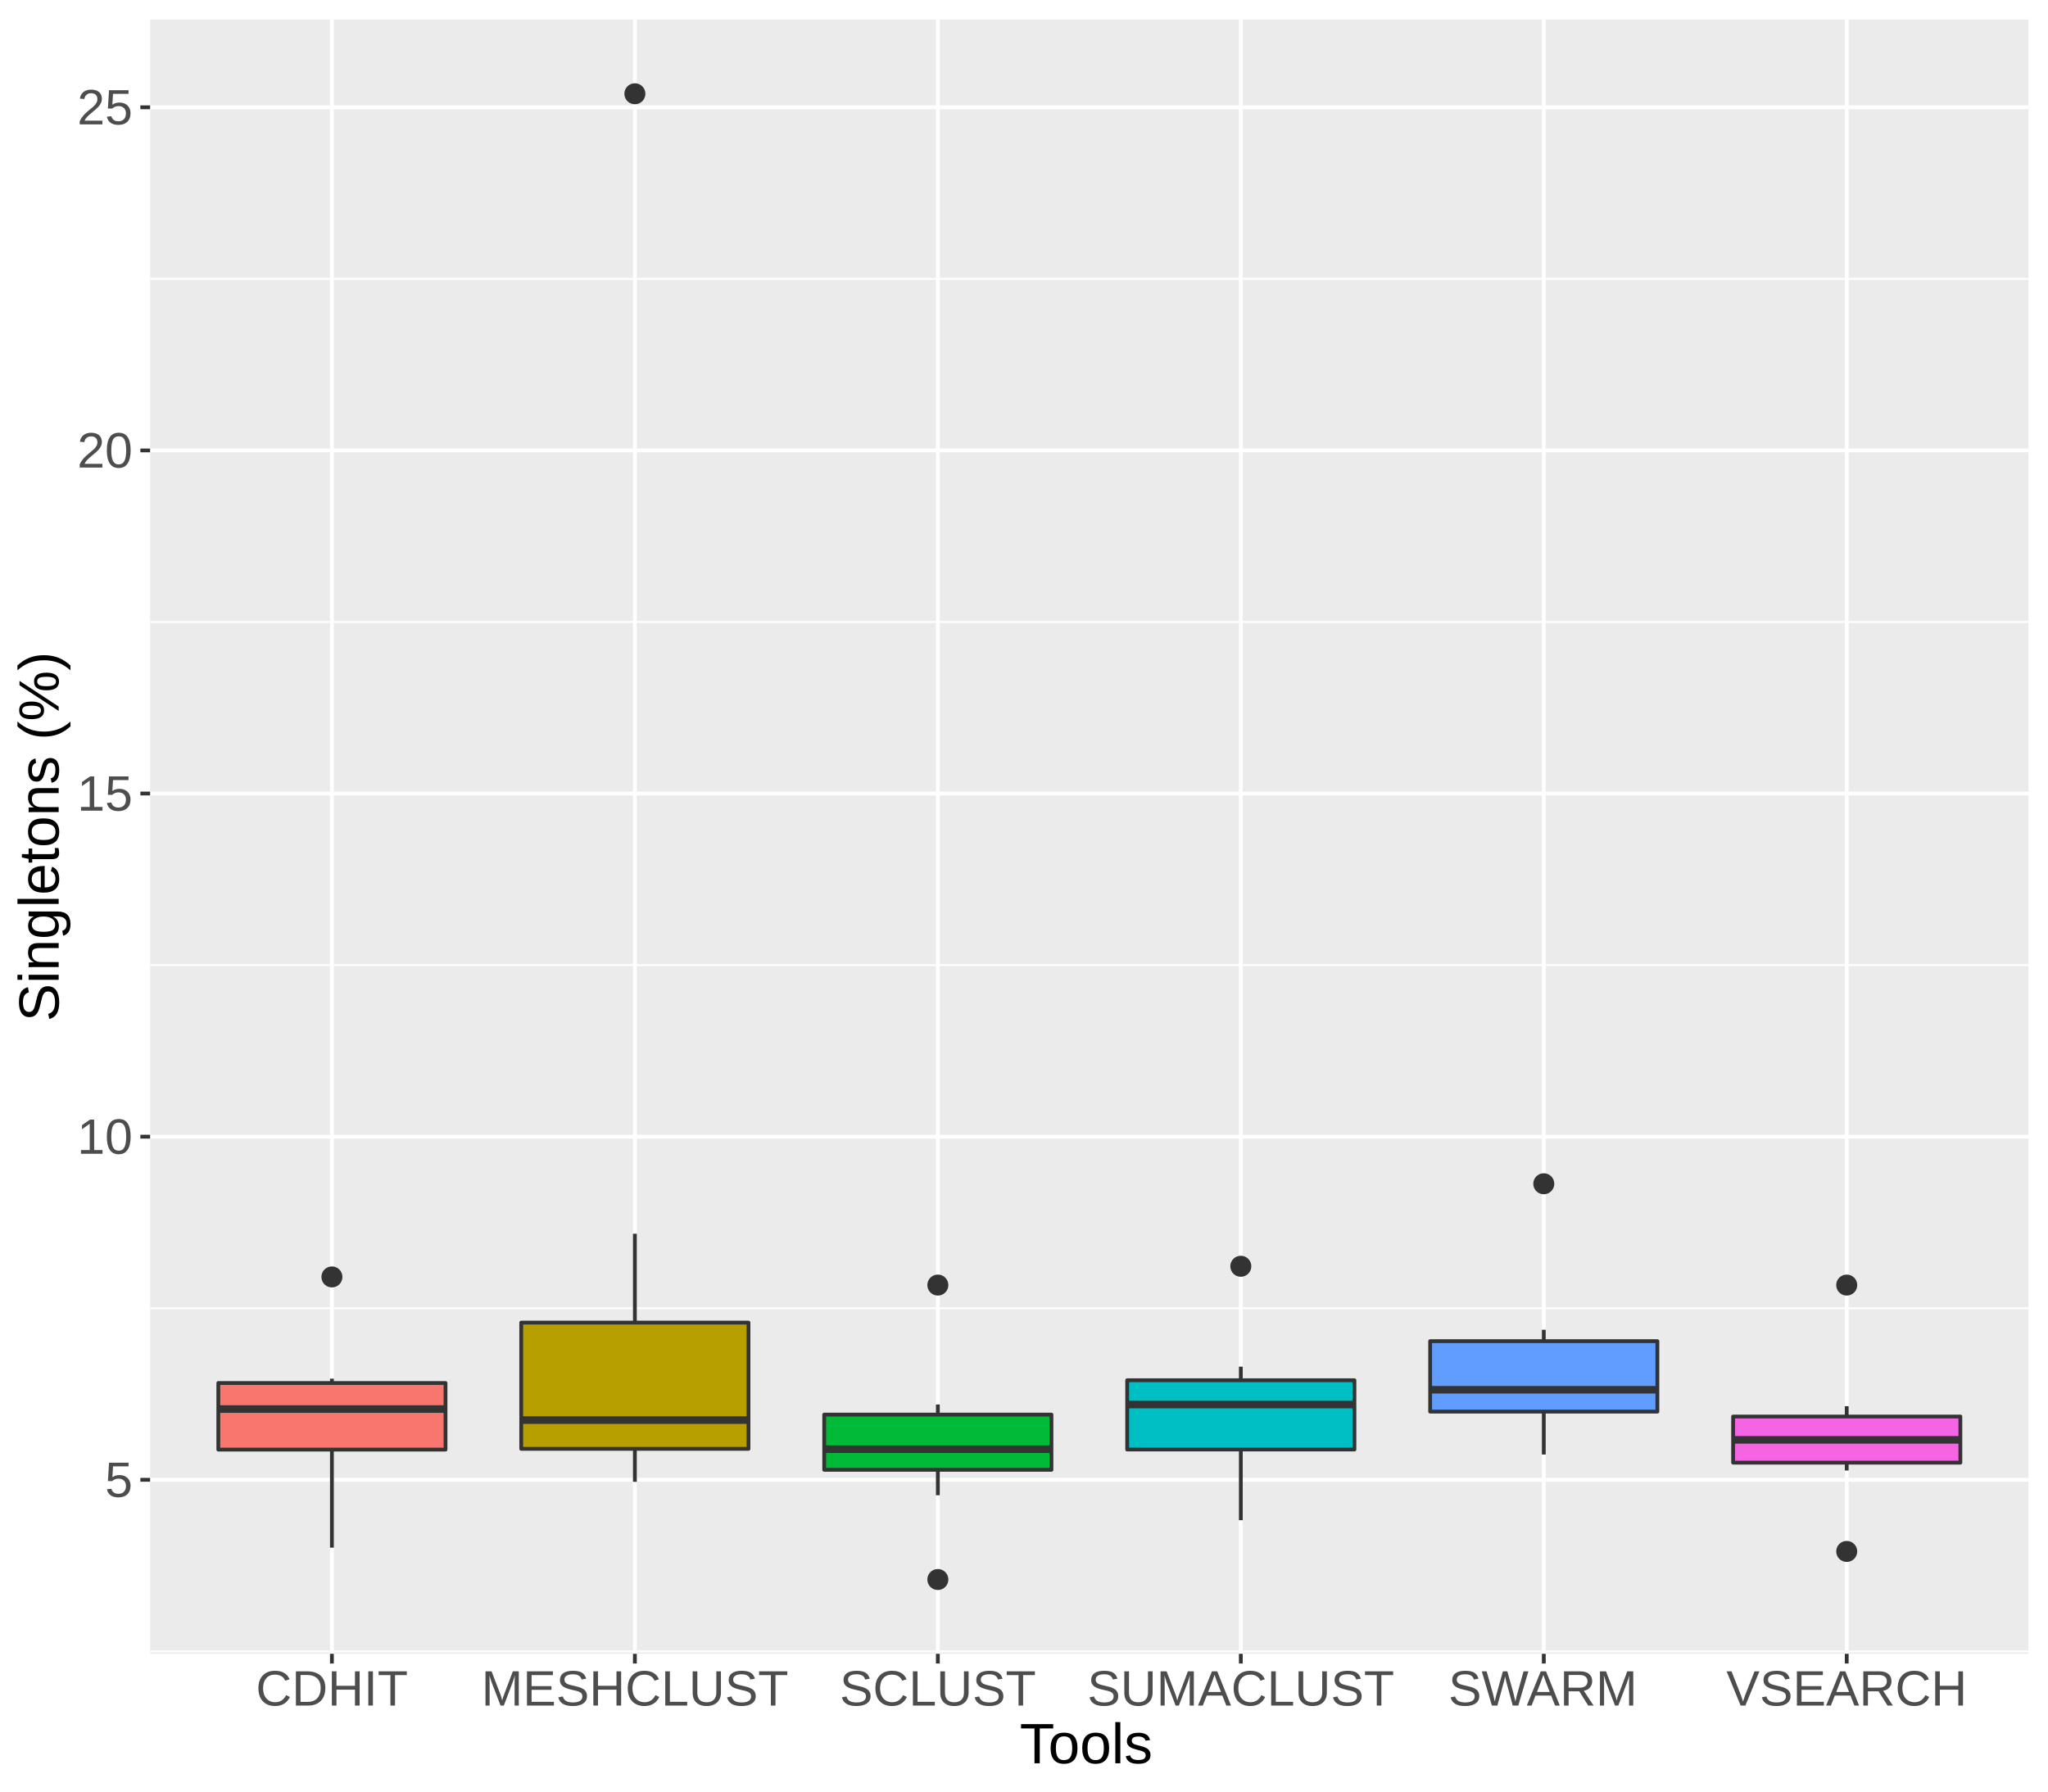
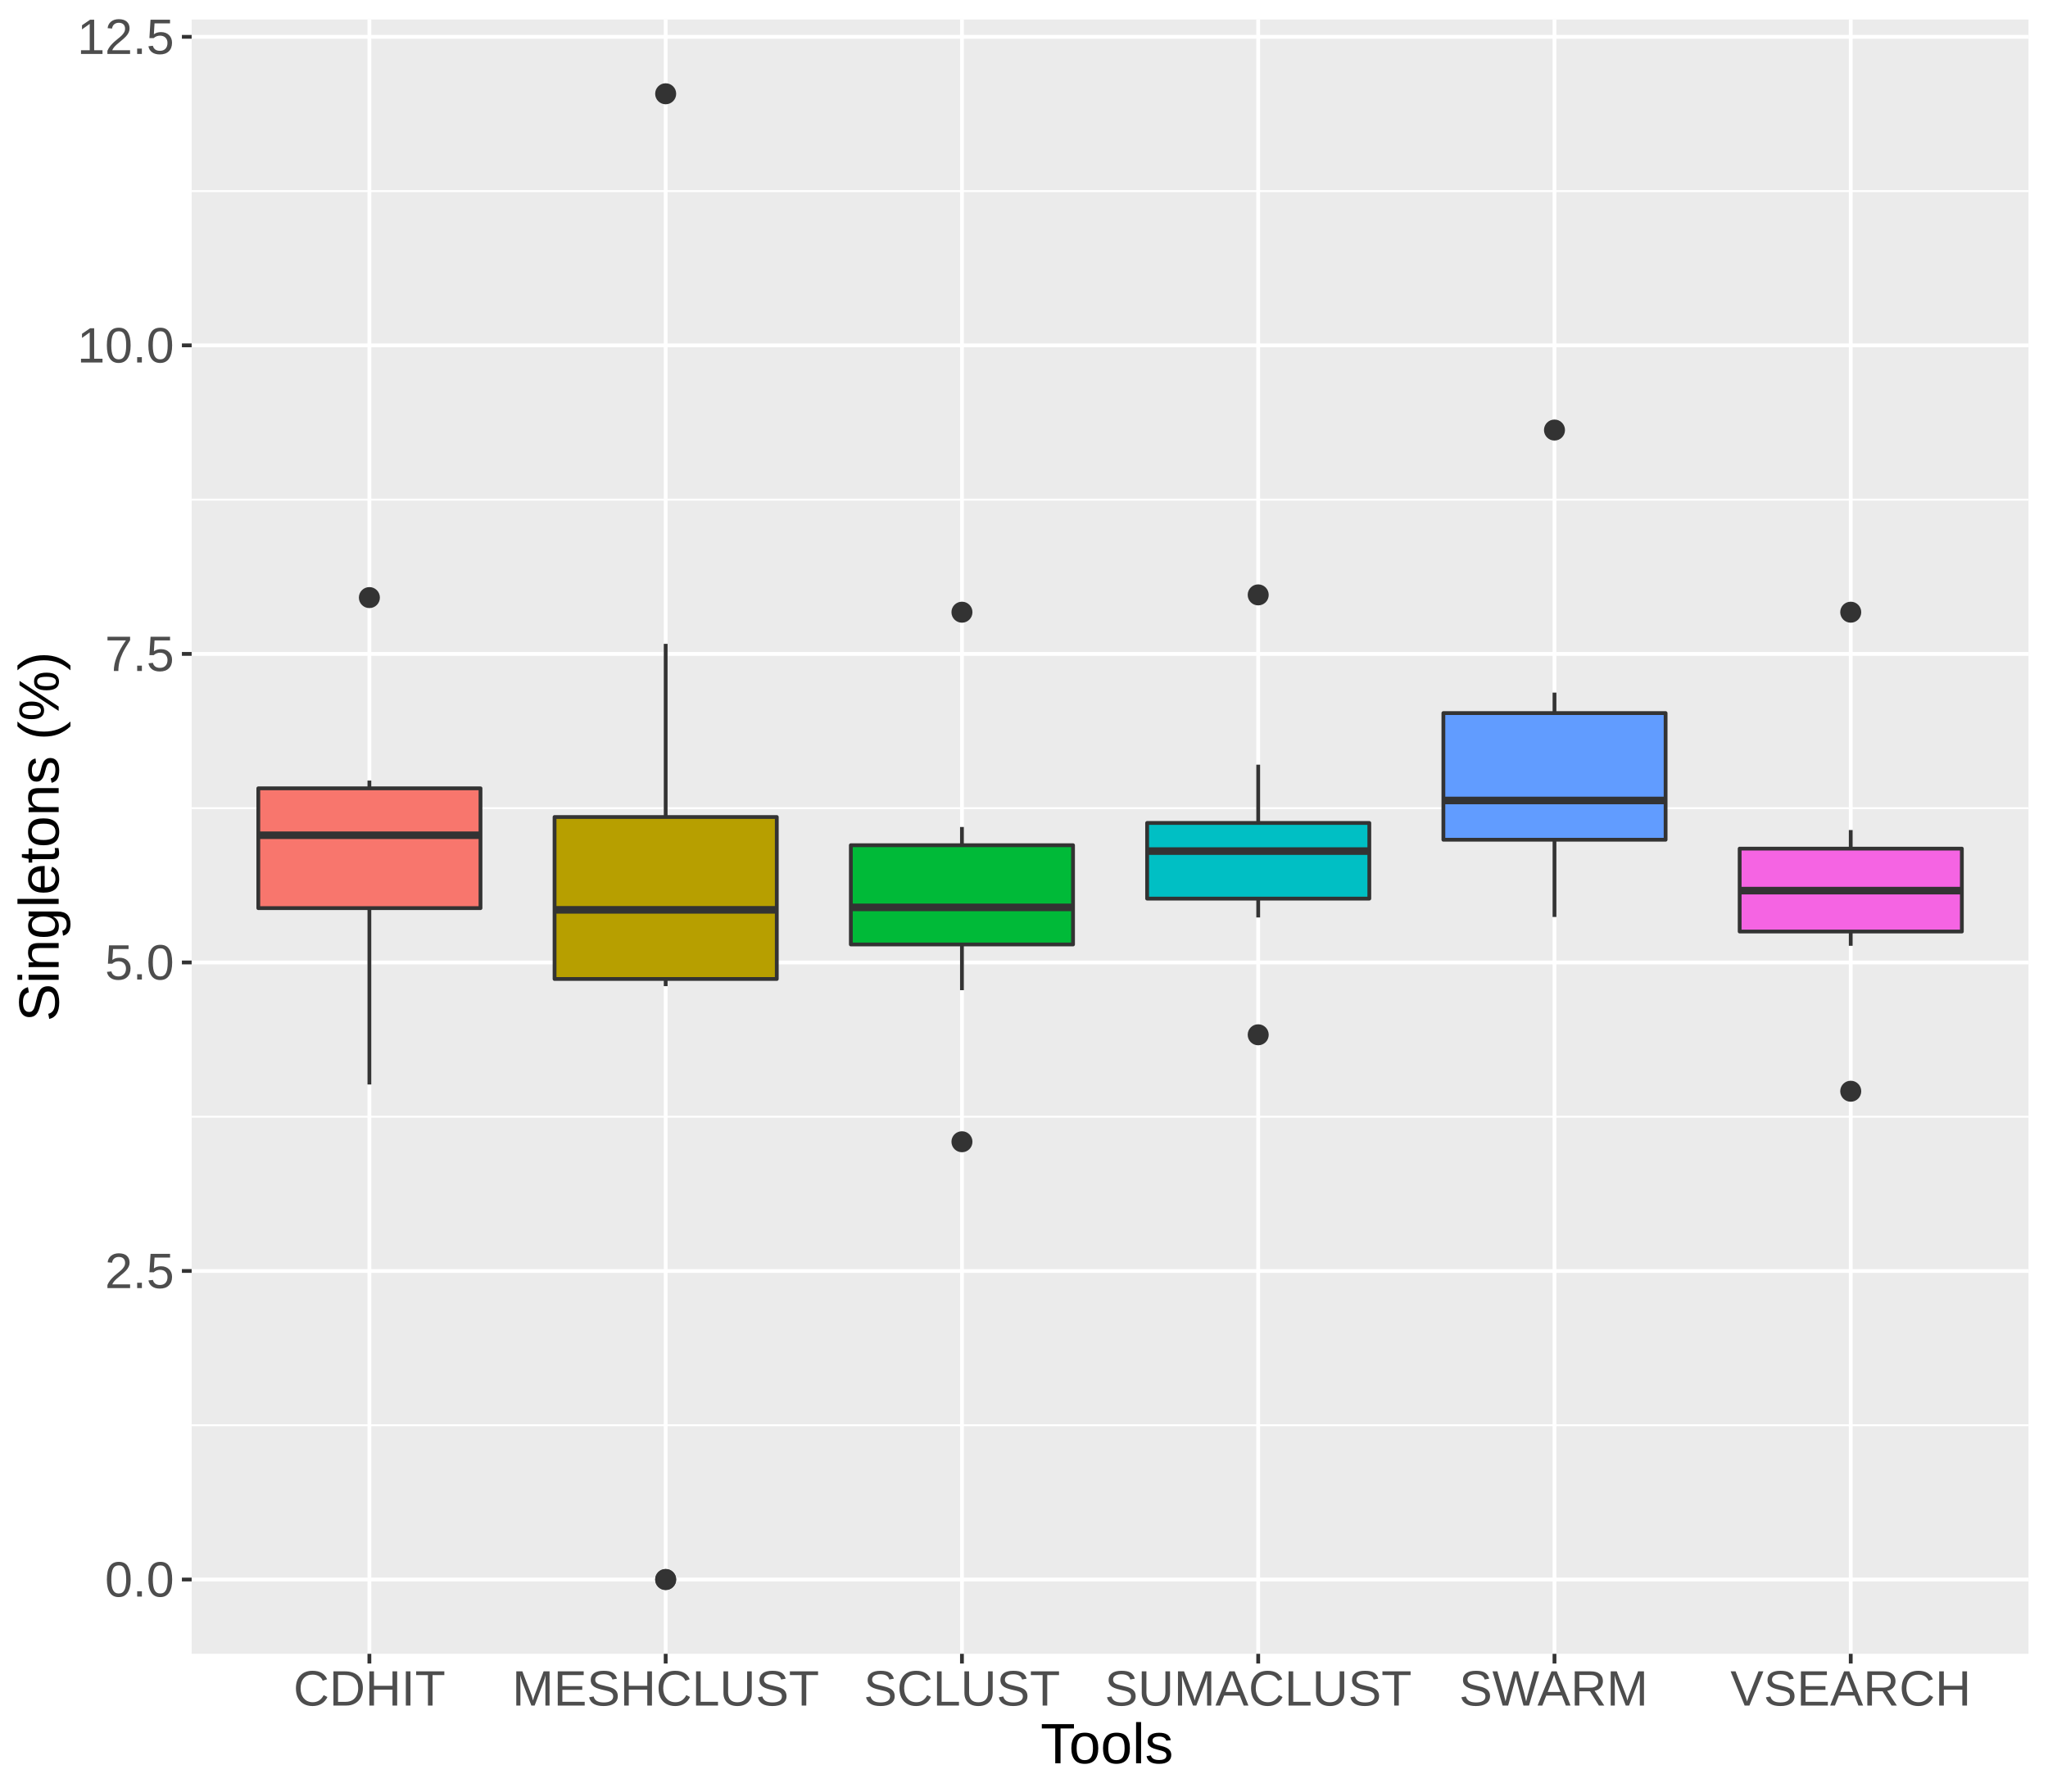
<svg xmlns="http://www.w3.org/2000/svg" viewBox="0 0 576.00 504.00">
  <defs>
    <style type="text/css">
    line, polyline, path, rect, circle {
      fill: none;
      stroke: #000000;
      stroke-linecap: round;
      stroke-linejoin: round;
      stroke-miterlimit: 10.00;
    }
  </style>
  </defs>
  <rect width="100%" height="100%" style="stroke: none; fill: #FFFFFF;" />
  <rect x="0.00" y="0.00" width="576.00" height="504.00" style="stroke-width: 1.07; stroke: #FFFFFF; fill: #FFFFFF;" />
  <defs>
-     <clipPath id="cpNDIuMjIzfDU3MC41MjF8NDY1LjI0fDUuNDc5NDU=">
-       <rect x="42.22" y="5.48" width="528.30" height="459.76" />
+     <clipPath id="cpNTMuODk4N3w1NzAuNTIxfDQ2NS4yNHw1LjQ3OTQ1">
+       <rect x="53.90" y="5.48" width="516.62" height="459.76" />
    </clipPath>
  </defs>
-   <rect x="42.22" y="5.48" width="528.30" height="459.76" style="stroke-width: 1.07; stroke: none; fill: #EBEBEB;" clip-path="url(#cpNDIuMjIzfDU3MC41MjF8NDY1LjI0fDUuNDc5NDU=)" />
-   <polyline points="42.22,464.56 570.52,464.56 " style="stroke-width: 0.53; stroke: #FFFFFF; stroke-linecap: butt;" clip-path="url(#cpNDIuMjIzfDU3MC41MjF8NDY1LjI0fDUuNDc5NDU=)" />
-   <polyline points="42.22,368.03 570.52,368.03 " style="stroke-width: 0.53; stroke: #FFFFFF; stroke-linecap: butt;" clip-path="url(#cpNDIuMjIzfDU3MC41MjF8NDY1LjI0fDUuNDc5NDU=)" />
-   <polyline points="42.22,271.50 570.52,271.50 " style="stroke-width: 0.53; stroke: #FFFFFF; stroke-linecap: butt;" clip-path="url(#cpNDIuMjIzfDU3MC41MjF8NDY1LjI0fDUuNDc5NDU=)" />
-   <polyline points="42.22,174.97 570.52,174.97 " style="stroke-width: 0.53; stroke: #FFFFFF; stroke-linecap: butt;" clip-path="url(#cpNDIuMjIzfDU3MC41MjF8NDY1LjI0fDUuNDc5NDU=)" />
-   <polyline points="42.22,78.44 570.52,78.44 " style="stroke-width: 0.53; stroke: #FFFFFF; stroke-linecap: butt;" clip-path="url(#cpNDIuMjIzfDU3MC41MjF8NDY1LjI0fDUuNDc5NDU=)" />
-   <polyline points="42.22,416.29 570.52,416.29 " style="stroke-width: 1.07; stroke: #FFFFFF; stroke-linecap: butt;" clip-path="url(#cpNDIuMjIzfDU3MC41MjF8NDY1LjI0fDUuNDc5NDU=)" />
-   <polyline points="42.22,319.76 570.52,319.76 " style="stroke-width: 1.07; stroke: #FFFFFF; stroke-linecap: butt;" clip-path="url(#cpNDIuMjIzfDU3MC41MjF8NDY1LjI0fDUuNDc5NDU=)" />
-   <polyline points="42.22,223.23 570.52,223.23 " style="stroke-width: 1.07; stroke: #FFFFFF; stroke-linecap: butt;" clip-path="url(#cpNDIuMjIzfDU3MC41MjF8NDY1LjI0fDUuNDc5NDU=)" />
-   <polyline points="42.22,126.71 570.52,126.71 " style="stroke-width: 1.07; stroke: #FFFFFF; stroke-linecap: butt;" clip-path="url(#cpNDIuMjIzfDU3MC41MjF8NDY1LjI0fDUuNDc5NDU=)" />
-   <polyline points="42.22,30.18 570.52,30.18 " style="stroke-width: 1.07; stroke: #FFFFFF; stroke-linecap: butt;" clip-path="url(#cpNDIuMjIzfDU3MC41MjF8NDY1LjI0fDUuNDc5NDU=)" />
-   <polyline points="93.35,465.24 93.35,5.48 " style="stroke-width: 1.07; stroke: #FFFFFF; stroke-linecap: butt;" clip-path="url(#cpNDIuMjIzfDU3MC41MjF8NDY1LjI0fDUuNDc5NDU=)" />
-   <polyline points="178.56,465.24 178.56,5.48 " style="stroke-width: 1.07; stroke: #FFFFFF; stroke-linecap: butt;" clip-path="url(#cpNDIuMjIzfDU3MC41MjF8NDY1LjI0fDUuNDc5NDU=)" />
-   <polyline points="263.77,465.24 263.77,5.48 " style="stroke-width: 1.07; stroke: #FFFFFF; stroke-linecap: butt;" clip-path="url(#cpNDIuMjIzfDU3MC41MjF8NDY1LjI0fDUuNDc5NDU=)" />
-   <polyline points="348.98,465.24 348.98,5.48 " style="stroke-width: 1.07; stroke: #FFFFFF; stroke-linecap: butt;" clip-path="url(#cpNDIuMjIzfDU3MC41MjF8NDY1LjI0fDUuNDc5NDU=)" />
-   <polyline points="434.19,465.24 434.19,5.48 " style="stroke-width: 1.07; stroke: #FFFFFF; stroke-linecap: butt;" clip-path="url(#cpNDIuMjIzfDU3MC41MjF8NDY1LjI0fDUuNDc5NDU=)" />
-   <polyline points="519.39,465.24 519.39,5.48 " style="stroke-width: 1.07; stroke: #FFFFFF; stroke-linecap: butt;" clip-path="url(#cpNDIuMjIzfDU3MC41MjF8NDY1LjI0fDUuNDc5NDU=)" />
-   <circle cx="93.35" cy="359.22" r="1.95pt" style="stroke-width: 0.71; stroke: #333333; fill: #333333;" clip-path="url(#cpNDIuMjIzfDU3MC41MjF8NDY1LjI0fDUuNDc5NDU=)" />
-   <line x1="93.35" y1="389.06" x2="93.35" y2="387.84" style="stroke-width: 1.07; stroke: #333333; stroke-linecap: butt;" clip-path="url(#cpNDIuMjIzfDU3MC41MjF8NDY1LjI0fDUuNDc5NDU=)" />
-   <line x1="93.35" y1="407.79" x2="93.35" y2="435.38" style="stroke-width: 1.07; stroke: #333333; stroke-linecap: butt;" clip-path="url(#cpNDIuMjIzfDU3MC41MjF8NDY1LjI0fDUuNDc5NDU=)" />
-   <polyline points="61.40,389.06 61.40,407.79 125.30,407.79 125.30,389.06 61.40,389.06 " style="stroke-width: 1.07; stroke: #333333; fill: #F8766D;" clip-path="url(#cpNDIuMjIzfDU3MC41MjF8NDY1LjI0fDUuNDc5NDU=)" />
-   <line x1="61.40" y1="396.39" x2="125.30" y2="396.39" style="stroke-width: 2.13; stroke: #333333; stroke-linecap: butt;" clip-path="url(#cpNDIuMjIzfDU3MC41MjF8NDY1LjI0fDUuNDc5NDU=)" />
-   <circle cx="178.56" cy="26.38" r="1.95pt" style="stroke-width: 0.71; stroke: #333333; fill: #333333;" clip-path="url(#cpNDIuMjIzfDU3MC41MjF8NDY1LjI0fDUuNDc5NDU=)" />
-   <line x1="178.56" y1="372.07" x2="178.56" y2="347.06" style="stroke-width: 1.07; stroke: #333333; stroke-linecap: butt;" clip-path="url(#cpNDIuMjIzfDU3MC41MjF8NDY1LjI0fDUuNDc5NDU=)" />
-   <line x1="178.56" y1="407.58" x2="178.56" y2="416.85" style="stroke-width: 1.07; stroke: #333333; stroke-linecap: butt;" clip-path="url(#cpNDIuMjIzfDU3MC41MjF8NDY1LjI0fDUuNDc5NDU=)" />
-   <polyline points="146.60,372.07 146.60,407.58 210.51,407.58 210.51,372.07 146.60,372.07 " style="stroke-width: 1.07; stroke: #333333; fill: #B79F00;" clip-path="url(#cpNDIuMjIzfDU3MC41MjF8NDY1LjI0fDUuNDc5NDU=)" />
-   <line x1="146.60" y1="399.49" x2="210.51" y2="399.49" style="stroke-width: 2.13; stroke: #333333; stroke-linecap: butt;" clip-path="url(#cpNDIuMjIzfDU3MC41MjF8NDY1LjI0fDUuNDc5NDU=)" />
-   <circle cx="263.77" cy="361.51" r="1.95pt" style="stroke-width: 0.71; stroke: #333333; fill: #333333;" clip-path="url(#cpNDIuMjIzfDU3MC41MjF8NDY1LjI0fDUuNDc5NDU=)" />
-   <circle cx="263.77" cy="444.34" r="1.95pt" style="stroke-width: 0.71; stroke: #333333; fill: #333333;" clip-path="url(#cpNDIuMjIzfDU3MC41MjF8NDY1LjI0fDUuNDc5NDU=)" />
-   <line x1="263.77" y1="397.95" x2="263.77" y2="395.10" style="stroke-width: 1.07; stroke: #333333; stroke-linecap: butt;" clip-path="url(#cpNDIuMjIzfDU3MC41MjF8NDY1LjI0fDUuNDc5NDU=)" />
-   <line x1="263.77" y1="413.48" x2="263.77" y2="420.64" style="stroke-width: 1.07; stroke: #333333; stroke-linecap: butt;" clip-path="url(#cpNDIuMjIzfDU3MC41MjF8NDY1LjI0fDUuNDc5NDU=)" />
-   <polyline points="231.81,397.95 231.81,413.48 295.72,413.48 295.72,397.95 231.81,397.95 " style="stroke-width: 1.07; stroke: #333333; fill: #00BA38;" clip-path="url(#cpNDIuMjIzfDU3MC41MjF8NDY1LjI0fDUuNDc5NDU=)" />
-   <line x1="231.81" y1="407.68" x2="295.72" y2="407.68" style="stroke-width: 2.13; stroke: #333333; stroke-linecap: butt;" clip-path="url(#cpNDIuMjIzfDU3MC41MjF8NDY1LjI0fDUuNDc5NDU=)" />
-   <circle cx="348.98" cy="356.22" r="1.95pt" style="stroke-width: 0.71; stroke: #333333; fill: #333333;" clip-path="url(#cpNDIuMjIzfDU3MC41MjF8NDY1LjI0fDUuNDc5NDU=)" />
-   <line x1="348.98" y1="388.29" x2="348.98" y2="384.46" style="stroke-width: 1.07; stroke: #333333; stroke-linecap: butt;" clip-path="url(#cpNDIuMjIzfDU3MC41MjF8NDY1LjI0fDUuNDc5NDU=)" />
-   <line x1="348.98" y1="407.77" x2="348.98" y2="427.65" style="stroke-width: 1.07; stroke: #333333; stroke-linecap: butt;" clip-path="url(#cpNDIuMjIzfDU3MC41MjF8NDY1LjI0fDUuNDc5NDU=)" />
-   <polyline points="317.02,388.29 317.02,407.77 380.93,407.77 380.93,388.29 317.02,388.29 " style="stroke-width: 1.07; stroke: #333333; fill: #00BFC4;" clip-path="url(#cpNDIuMjIzfDU3MC41MjF8NDY1LjI0fDUuNDc5NDU=)" />
-   <line x1="317.02" y1="395.12" x2="380.93" y2="395.12" style="stroke-width: 2.13; stroke: #333333; stroke-linecap: butt;" clip-path="url(#cpNDIuMjIzfDU3MC41MjF8NDY1LjI0fDUuNDc5NDU=)" />
-   <circle cx="434.19" cy="333.01" r="1.95pt" style="stroke-width: 0.71; stroke: #333333; fill: #333333;" clip-path="url(#cpNDIuMjIzfDU3MC41MjF8NDY1LjI0fDUuNDc5NDU=)" />
-   <line x1="434.19" y1="377.29" x2="434.19" y2="374.08" style="stroke-width: 1.07; stroke: #333333; stroke-linecap: butt;" clip-path="url(#cpNDIuMjIzfDU3MC41MjF8NDY1LjI0fDUuNDc5NDU=)" />
-   <line x1="434.19" y1="397.10" x2="434.19" y2="409.18" style="stroke-width: 1.07; stroke: #333333; stroke-linecap: butt;" clip-path="url(#cpNDIuMjIzfDU3MC41MjF8NDY1LjI0fDUuNDc5NDU=)" />
-   <polyline points="402.23,377.29 402.23,397.10 466.14,397.10 466.14,377.29 402.23,377.29 " style="stroke-width: 1.07; stroke: #333333; fill: #619CFF;" clip-path="url(#cpNDIuMjIzfDU3MC41MjF8NDY1LjI0fDUuNDc5NDU=)" />
-   <line x1="402.23" y1="390.96" x2="466.14" y2="390.96" style="stroke-width: 2.13; stroke: #333333; stroke-linecap: butt;" clip-path="url(#cpNDIuMjIzfDU3MC41MjF8NDY1LjI0fDUuNDc5NDU=)" />
-   <circle cx="519.39" cy="361.51" r="1.95pt" style="stroke-width: 0.71; stroke: #333333; fill: #333333;" clip-path="url(#cpNDIuMjIzfDU3MC41MjF8NDY1LjI0fDUuNDc5NDU=)" />
-   <circle cx="519.39" cy="436.44" r="1.95pt" style="stroke-width: 0.71; stroke: #333333; fill: #333333;" clip-path="url(#cpNDIuMjIzfDU3MC41MjF8NDY1LjI0fDUuNDc5NDU=)" />
-   <line x1="519.39" y1="398.49" x2="519.39" y2="395.58" style="stroke-width: 1.07; stroke: #333333; stroke-linecap: butt;" clip-path="url(#cpNDIuMjIzfDU3MC41MjF8NDY1LjI0fDUuNDc5NDU=)" />
-   <line x1="519.39" y1="411.46" x2="519.39" y2="413.68" style="stroke-width: 1.07; stroke: #333333; stroke-linecap: butt;" clip-path="url(#cpNDIuMjIzfDU3MC41MjF8NDY1LjI0fDUuNDc5NDU=)" />
-   <polyline points="487.44,398.49 487.44,411.46 551.35,411.46 551.35,398.49 487.44,398.49 " style="stroke-width: 1.07; stroke: #333333; fill: #F564E3;" clip-path="url(#cpNDIuMjIzfDU3MC41MjF8NDY1LjI0fDUuNDc5NDU=)" />
-   <line x1="487.44" y1="405.05" x2="551.35" y2="405.05" style="stroke-width: 2.13; stroke: #333333; stroke-linecap: butt;" clip-path="url(#cpNDIuMjIzfDU3MC41MjF8NDY1LjI0fDUuNDc5NDU=)" />
+   <rect x="53.90" y="5.48" width="516.62" height="459.76" style="stroke-width: 1.07; stroke: none; fill: #EBEBEB;" clip-path="url(#cpNTMuODk4N3w1NzAuNTIxfDQ2NS4yNHw1LjQ3OTQ1)" />
+   <polyline points="53.90,400.94 570.52,400.94 " style="stroke-width: 0.53; stroke: #FFFFFF; stroke-linecap: butt;" clip-path="url(#cpNTMuODk4N3w1NzAuNTIxfDQ2NS4yNHw1LjQ3OTQ1)" />
+   <polyline points="53.90,314.15 570.52,314.15 " style="stroke-width: 0.53; stroke: #FFFFFF; stroke-linecap: butt;" clip-path="url(#cpNTMuODk4N3w1NzAuNTIxfDQ2NS4yNHw1LjQ3OTQ1)" />
+   <polyline points="53.90,227.35 570.52,227.35 " style="stroke-width: 0.53; stroke: #FFFFFF; stroke-linecap: butt;" clip-path="url(#cpNTMuODk4N3w1NzAuNTIxfDQ2NS4yNHw1LjQ3OTQ1)" />
+   <polyline points="53.90,140.55 570.52,140.55 " style="stroke-width: 0.53; stroke: #FFFFFF; stroke-linecap: butt;" clip-path="url(#cpNTMuODk4N3w1NzAuNTIxfDQ2NS4yNHw1LjQ3OTQ1)" />
+   <polyline points="53.90,53.75 570.52,53.75 " style="stroke-width: 0.53; stroke: #FFFFFF; stroke-linecap: butt;" clip-path="url(#cpNTMuODk4N3w1NzAuNTIxfDQ2NS4yNHw1LjQ3OTQ1)" />
+   <polyline points="53.90,444.34 570.52,444.34 " style="stroke-width: 1.07; stroke: #FFFFFF; stroke-linecap: butt;" clip-path="url(#cpNTMuODk4N3w1NzAuNTIxfDQ2NS4yNHw1LjQ3OTQ1)" />
+   <polyline points="53.90,357.54 570.52,357.54 " style="stroke-width: 1.07; stroke: #FFFFFF; stroke-linecap: butt;" clip-path="url(#cpNTMuODk4N3w1NzAuNTIxfDQ2NS4yNHw1LjQ3OTQ1)" />
+   <polyline points="53.90,270.75 570.52,270.75 " style="stroke-width: 1.07; stroke: #FFFFFF; stroke-linecap: butt;" clip-path="url(#cpNTMuODk4N3w1NzAuNTIxfDQ2NS4yNHw1LjQ3OTQ1)" />
+   <polyline points="53.90,183.95 570.52,183.95 " style="stroke-width: 1.07; stroke: #FFFFFF; stroke-linecap: butt;" clip-path="url(#cpNTMuODk4N3w1NzAuNTIxfDQ2NS4yNHw1LjQ3OTQ1)" />
+   <polyline points="53.90,97.15 570.52,97.15 " style="stroke-width: 1.07; stroke: #FFFFFF; stroke-linecap: butt;" clip-path="url(#cpNTMuODk4N3w1NzAuNTIxfDQ2NS4yNHw1LjQ3OTQ1)" />
+   <polyline points="53.90,10.36 570.52,10.36 " style="stroke-width: 1.07; stroke: #FFFFFF; stroke-linecap: butt;" clip-path="url(#cpNTMuODk4N3w1NzAuNTIxfDQ2NS4yNHw1LjQ3OTQ1)" />
+   <polyline points="103.89,465.24 103.89,5.48 " style="stroke-width: 1.07; stroke: #FFFFFF; stroke-linecap: butt;" clip-path="url(#cpNTMuODk4N3w1NzAuNTIxfDQ2NS4yNHw1LjQ3OTQ1)" />
+   <polyline points="187.22,465.24 187.22,5.48 " style="stroke-width: 1.07; stroke: #FFFFFF; stroke-linecap: butt;" clip-path="url(#cpNTMuODk4N3w1NzAuNTIxfDQ2NS4yNHw1LjQ3OTQ1)" />
+   <polyline points="270.55,465.24 270.55,5.48 " style="stroke-width: 1.07; stroke: #FFFFFF; stroke-linecap: butt;" clip-path="url(#cpNTMuODk4N3w1NzAuNTIxfDQ2NS4yNHw1LjQ3OTQ1)" />
+   <polyline points="353.87,465.24 353.87,5.48 " style="stroke-width: 1.07; stroke: #FFFFFF; stroke-linecap: butt;" clip-path="url(#cpNTMuODk4N3w1NzAuNTIxfDQ2NS4yNHw1LjQ3OTQ1)" />
+   <polyline points="437.20,465.24 437.20,5.48 " style="stroke-width: 1.07; stroke: #FFFFFF; stroke-linecap: butt;" clip-path="url(#cpNTMuODk4N3w1NzAuNTIxfDQ2NS4yNHw1LjQ3OTQ1)" />
+   <polyline points="520.52,465.24 520.52,5.48 " style="stroke-width: 1.07; stroke: #FFFFFF; stroke-linecap: butt;" clip-path="url(#cpNTMuODk4N3w1NzAuNTIxfDQ2NS4yNHw1LjQ3OTQ1)" />
+   <circle cx="103.89" cy="168.11" r="1.95pt" style="stroke-width: 0.71; stroke: #333333; fill: #333333;" clip-path="url(#cpNTMuODk4N3w1NzAuNTIxfDQ2NS4yNHw1LjQ3OTQ1)" />
+   <line x1="103.89" y1="221.77" x2="103.89" y2="219.58" style="stroke-width: 1.07; stroke: #333333; stroke-linecap: butt;" clip-path="url(#cpNTMuODk4N3w1NzAuNTIxfDQ2NS4yNHw1LjQ3OTQ1)" />
+   <line x1="103.89" y1="255.47" x2="103.89" y2="305.08" style="stroke-width: 1.07; stroke: #333333; stroke-linecap: butt;" clip-path="url(#cpNTMuODk4N3w1NzAuNTIxfDQ2NS4yNHw1LjQ3OTQ1)" />
+   <polyline points="72.65,221.77 72.65,255.47 135.14,255.47 135.14,221.77 72.65,221.77 " style="stroke-width: 1.07; stroke: #333333; fill: #F8766D;" clip-path="url(#cpNTMuODk4N3w1NzAuNTIxfDQ2NS4yNHw1LjQ3OTQ1)" />
+   <line x1="72.65" y1="234.96" x2="135.14" y2="234.96" style="stroke-width: 2.13; stroke: #333333; stroke-linecap: butt;" clip-path="url(#cpNTMuODk4N3w1NzAuNTIxfDQ2NS4yNHw1LjQ3OTQ1)" />
+   <circle cx="187.22" cy="444.34" r="1.95pt" style="stroke-width: 0.71; stroke: #333333; fill: #333333;" clip-path="url(#cpNTMuODk4N3w1NzAuNTIxfDQ2NS4yNHw1LjQ3OTQ1)" />
+   <circle cx="187.22" cy="26.38" r="1.95pt" style="stroke-width: 0.71; stroke: #333333; fill: #333333;" clip-path="url(#cpNTMuODk4N3w1NzAuNTIxfDQ2NS4yNHw1LjQ3OTQ1)" />
+   <circle cx="187.22" cy="444.34" r="1.95pt" style="stroke-width: 0.71; stroke: #333333; fill: #333333;" clip-path="url(#cpNTMuODk4N3w1NzAuNTIxfDQ2NS4yNHw1LjQ3OTQ1)" />
+   <line x1="187.22" y1="229.84" x2="187.22" y2="181.13" style="stroke-width: 1.07; stroke: #333333; stroke-linecap: butt;" clip-path="url(#cpNTMuODk4N3w1NzAuNTIxfDQ2NS4yNHw1LjQ3OTQ1)" />
+   <line x1="187.22" y1="275.40" x2="187.22" y2="277.42" style="stroke-width: 1.07; stroke: #333333; stroke-linecap: butt;" clip-path="url(#cpNTMuODk4N3w1NzAuNTIxfDQ2NS4yNHw1LjQ3OTQ1)" />
+   <polyline points="155.97,229.84 155.97,275.40 218.47,275.40 218.47,229.84 155.97,229.84 " style="stroke-width: 1.07; stroke: #333333; fill: #B79F00;" clip-path="url(#cpNTMuODk4N3w1NzAuNTIxfDQ2NS4yNHw1LjQ3OTQ1)" />
+   <line x1="155.97" y1="255.95" x2="218.47" y2="255.95" style="stroke-width: 2.13; stroke: #333333; stroke-linecap: butt;" clip-path="url(#cpNTMuODk4N3w1NzAuNTIxfDQ2NS4yNHw1LjQ3OTQ1)" />
+   <circle cx="270.55" cy="172.22" r="1.95pt" style="stroke-width: 0.71; stroke: #333333; fill: #333333;" clip-path="url(#cpNTMuODk4N3w1NzAuNTIxfDQ2NS4yNHw1LjQ3OTQ1)" />
+   <circle cx="270.55" cy="321.19" r="1.95pt" style="stroke-width: 0.71; stroke: #333333; fill: #333333;" clip-path="url(#cpNTMuODk4N3w1NzAuNTIxfDQ2NS4yNHw1LjQ3OTQ1)" />
+   <line x1="270.55" y1="237.77" x2="270.55" y2="232.64" style="stroke-width: 1.07; stroke: #333333; stroke-linecap: butt;" clip-path="url(#cpNTMuODk4N3w1NzAuNTIxfDQ2NS4yNHw1LjQ3OTQ1)" />
+   <line x1="270.55" y1="265.69" x2="270.55" y2="278.56" style="stroke-width: 1.07; stroke: #333333; stroke-linecap: butt;" clip-path="url(#cpNTMuODk4N3w1NzAuNTIxfDQ2NS4yNHw1LjQ3OTQ1)" />
+   <polyline points="239.30,237.77 239.30,265.69 301.79,265.69 301.79,237.77 239.30,237.77 " style="stroke-width: 1.07; stroke: #333333; fill: #00BA38;" clip-path="url(#cpNTMuODk4N3w1NzAuNTIxfDQ2NS4yNHw1LjQ3OTQ1)" />
+   <line x1="239.30" y1="255.26" x2="301.79" y2="255.26" style="stroke-width: 2.13; stroke: #333333; stroke-linecap: butt;" clip-path="url(#cpNTMuODk4N3w1NzAuNTIxfDQ2NS4yNHw1LjQ3OTQ1)" />
+   <circle cx="353.87" cy="167.35" r="1.95pt" style="stroke-width: 0.71; stroke: #333333; fill: #333333;" clip-path="url(#cpNTMuODk4N3w1NzAuNTIxfDQ2NS4yNHw1LjQ3OTQ1)" />
+   <circle cx="353.87" cy="291.10" r="1.95pt" style="stroke-width: 0.71; stroke: #333333; fill: #333333;" clip-path="url(#cpNTMuODk4N3w1NzAuNTIxfDQ2NS4yNHw1LjQ3OTQ1)" />
+   <line x1="353.87" y1="231.51" x2="353.87" y2="215.11" style="stroke-width: 1.07; stroke: #333333; stroke-linecap: butt;" clip-path="url(#cpNTMuODk4N3w1NzAuNTIxfDQ2NS4yNHw1LjQ3OTQ1)" />
+   <line x1="353.87" y1="252.79" x2="353.87" y2="258.09" style="stroke-width: 1.07; stroke: #333333; stroke-linecap: butt;" clip-path="url(#cpNTMuODk4N3w1NzAuNTIxfDQ2NS4yNHw1LjQ3OTQ1)" />
+   <polyline points="322.63,231.51 322.63,252.79 385.12,252.79 385.12,231.51 322.63,231.51 " style="stroke-width: 1.07; stroke: #333333; fill: #00BFC4;" clip-path="url(#cpNTMuODk4N3w1NzAuNTIxfDQ2NS4yNHw1LjQ3OTQ1)" />
+   <line x1="322.63" y1="239.42" x2="385.12" y2="239.42" style="stroke-width: 2.13; stroke: #333333; stroke-linecap: butt;" clip-path="url(#cpNTMuODk4N3w1NzAuNTIxfDQ2NS4yNHw1LjQ3OTQ1)" />
+   <circle cx="437.20" cy="120.98" r="1.95pt" style="stroke-width: 0.71; stroke: #333333; fill: #333333;" clip-path="url(#cpNTMuODk4N3w1NzAuNTIxfDQ2NS4yNHw1LjQ3OTQ1)" />
+   <line x1="437.20" y1="200.60" x2="437.20" y2="194.84" style="stroke-width: 1.07; stroke: #333333; stroke-linecap: butt;" clip-path="url(#cpNTMuODk4N3w1NzAuNTIxfDQ2NS4yNHw1LjQ3OTQ1)" />
+   <line x1="437.20" y1="236.23" x2="437.20" y2="257.96" style="stroke-width: 1.07; stroke: #333333; stroke-linecap: butt;" clip-path="url(#cpNTMuODk4N3w1NzAuNTIxfDQ2NS4yNHw1LjQ3OTQ1)" />
+   <polyline points="405.95,200.60 405.95,236.23 468.45,236.23 468.45,200.60 405.95,200.60 " style="stroke-width: 1.07; stroke: #333333; fill: #619CFF;" clip-path="url(#cpNTMuODk4N3w1NzAuNTIxfDQ2NS4yNHw1LjQ3OTQ1)" />
+   <line x1="405.95" y1="225.19" x2="468.45" y2="225.19" style="stroke-width: 2.13; stroke: #333333; stroke-linecap: butt;" clip-path="url(#cpNTMuODk4N3w1NzAuNTIxfDQ2NS4yNHw1LjQ3OTQ1)" />
+   <circle cx="520.52" cy="172.22" r="1.95pt" style="stroke-width: 0.71; stroke: #333333; fill: #333333;" clip-path="url(#cpNTMuODk4N3w1NzAuNTIxfDQ2NS4yNHw1LjQ3OTQ1)" />
+   <circle cx="520.52" cy="306.98" r="1.95pt" style="stroke-width: 0.71; stroke: #333333; fill: #333333;" clip-path="url(#cpNTMuODk4N3w1NzAuNTIxfDQ2NS4yNHw1LjQ3OTQ1)" />
+   <line x1="520.52" y1="238.73" x2="520.52" y2="233.50" style="stroke-width: 1.07; stroke: #333333; stroke-linecap: butt;" clip-path="url(#cpNTMuODk4N3w1NzAuNTIxfDQ2NS4yNHw1LjQ3OTQ1)" />
+   <line x1="520.52" y1="262.05" x2="520.52" y2="266.06" style="stroke-width: 1.07; stroke: #333333; stroke-linecap: butt;" clip-path="url(#cpNTMuODk4N3w1NzAuNTIxfDQ2NS4yNHw1LjQ3OTQ1)" />
+   <polyline points="489.28,238.73 489.28,262.05 551.77,262.05 551.77,238.73 489.28,238.73 " style="stroke-width: 1.07; stroke: #333333; fill: #F564E3;" clip-path="url(#cpNTMuODk4N3w1NzAuNTIxfDQ2NS4yNHw1LjQ3OTQ1)" />
+   <line x1="489.28" y1="250.54" x2="551.77" y2="250.54" style="stroke-width: 2.13; stroke: #333333; stroke-linecap: butt;" clip-path="url(#cpNTMuODk4N3w1NzAuNTIxfDQ2NS4yNHw1LjQ3OTQ1)" />
  <defs>
    <clipPath id="cpMHw1NzZ8NTA0fDA=">
      <rect x="0.00" y="0.00" width="576.00" height="504.00" />
    </clipPath>
  </defs>
  <g clip-path="url(#cpMHw1NzZ8NTA0fDA=)">
-     <text x="29.51" y="421.10" style="font-size: 14.00px; fill: #4D4D4D; font-family: Liberation Sans;" textLength="7.79px" lengthAdjust="spacingAndGlyphs">5</text>
+     <text x="29.51" y="449.15" style="font-size: 14.00px; fill: #4D4D4D; font-family: Liberation Sans;" textLength="19.46px" lengthAdjust="spacingAndGlyphs">0.0</text>
  </g>
  <g clip-path="url(#cpMHw1NzZ8NTA0fDA=)">
-     <text x="21.72" y="324.58" style="font-size: 14.00px; fill: #4D4D4D; font-family: Liberation Sans;" textLength="15.57px" lengthAdjust="spacingAndGlyphs">10</text>
+     <text x="29.51" y="362.36" style="font-size: 14.00px; fill: #4D4D4D; font-family: Liberation Sans;" textLength="19.46px" lengthAdjust="spacingAndGlyphs">2.5</text>
  </g>
  <g clip-path="url(#cpMHw1NzZ8NTA0fDA=)">
-     <text x="21.72" y="228.05" style="font-size: 14.00px; fill: #4D4D4D; font-family: Liberation Sans;" textLength="15.57px" lengthAdjust="spacingAndGlyphs">15</text>
+     <text x="29.51" y="275.56" style="font-size: 14.00px; fill: #4D4D4D; font-family: Liberation Sans;" textLength="19.46px" lengthAdjust="spacingAndGlyphs">5.0</text>
  </g>
  <g clip-path="url(#cpMHw1NzZ8NTA0fDA=)">
-     <text x="21.72" y="131.52" style="font-size: 14.00px; fill: #4D4D4D; font-family: Liberation Sans;" textLength="15.57px" lengthAdjust="spacingAndGlyphs">20</text>
+     <text x="29.51" y="188.76" style="font-size: 14.00px; fill: #4D4D4D; font-family: Liberation Sans;" textLength="19.46px" lengthAdjust="spacingAndGlyphs">7.5</text>
  </g>
  <g clip-path="url(#cpMHw1NzZ8NTA0fDA=)">
-     <text x="21.72" y="34.99" style="font-size: 14.00px; fill: #4D4D4D; font-family: Liberation Sans;" textLength="15.57px" lengthAdjust="spacingAndGlyphs">25</text>
-   </g>
-   <polyline points="39.48,416.29 42.22,416.29 " style="stroke-width: 1.07; stroke: #333333; stroke-linecap: butt;" clip-path="url(#cpMHw1NzZ8NTA0fDA=)" />
-   <polyline points="39.48,319.76 42.22,319.76 " style="stroke-width: 1.07; stroke: #333333; stroke-linecap: butt;" clip-path="url(#cpMHw1NzZ8NTA0fDA=)" />
-   <polyline points="39.48,223.23 42.22,223.23 " style="stroke-width: 1.07; stroke: #333333; stroke-linecap: butt;" clip-path="url(#cpMHw1NzZ8NTA0fDA=)" />
-   <polyline points="39.48,126.71 42.22,126.71 " style="stroke-width: 1.07; stroke: #333333; stroke-linecap: butt;" clip-path="url(#cpMHw1NzZ8NTA0fDA=)" />
-   <polyline points="39.48,30.18 42.22,30.18 " style="stroke-width: 1.07; stroke: #333333; stroke-linecap: butt;" clip-path="url(#cpMHw1NzZ8NTA0fDA=)" />
-   <polyline points="93.35,467.98 93.35,465.24 " style="stroke-width: 1.07; stroke: #333333; stroke-linecap: butt;" clip-path="url(#cpMHw1NzZ8NTA0fDA=)" />
-   <polyline points="178.56,467.98 178.56,465.24 " style="stroke-width: 1.07; stroke: #333333; stroke-linecap: butt;" clip-path="url(#cpMHw1NzZ8NTA0fDA=)" />
-   <polyline points="263.77,467.98 263.77,465.24 " style="stroke-width: 1.07; stroke: #333333; stroke-linecap: butt;" clip-path="url(#cpMHw1NzZ8NTA0fDA=)" />
-   <polyline points="348.98,467.98 348.98,465.24 " style="stroke-width: 1.07; stroke: #333333; stroke-linecap: butt;" clip-path="url(#cpMHw1NzZ8NTA0fDA=)" />
-   <polyline points="434.19,467.98 434.19,465.24 " style="stroke-width: 1.07; stroke: #333333; stroke-linecap: butt;" clip-path="url(#cpMHw1NzZ8NTA0fDA=)" />
-   <polyline points="519.39,467.98 519.39,465.24 " style="stroke-width: 1.07; stroke: #333333; stroke-linecap: butt;" clip-path="url(#cpMHw1NzZ8NTA0fDA=)" />
-   <g clip-path="url(#cpMHw1NzZ8NTA0fDA=)">
-     <text x="71.96" y="479.80" style="font-size: 14.00px; fill: #4D4D4D; font-family: Liberation Sans;" textLength="42.77px" lengthAdjust="spacingAndGlyphs">CDHIT</text>
+     <text x="21.72" y="101.97" style="font-size: 14.00px; fill: #4D4D4D; font-family: Liberation Sans;" textLength="27.25px" lengthAdjust="spacingAndGlyphs">10.0</text>
  </g>
  <g clip-path="url(#cpMHw1NzZ8NTA0fDA=)">
-     <text x="135.39" y="479.80" style="font-size: 14.00px; fill: #4D4D4D; font-family: Liberation Sans;" textLength="86.34px" lengthAdjust="spacingAndGlyphs">MESHCLUST</text>
+     <text x="21.72" y="15.17" style="font-size: 14.00px; fill: #4D4D4D; font-family: Liberation Sans;" textLength="27.25px" lengthAdjust="spacingAndGlyphs">12.5</text>
+   </g>
+   <polyline points="51.16,444.34 53.90,444.34 " style="stroke-width: 1.07; stroke: #333333; stroke-linecap: butt;" clip-path="url(#cpMHw1NzZ8NTA0fDA=)" />
+   <polyline points="51.16,357.54 53.90,357.54 " style="stroke-width: 1.07; stroke: #333333; stroke-linecap: butt;" clip-path="url(#cpMHw1NzZ8NTA0fDA=)" />
+   <polyline points="51.16,270.75 53.90,270.75 " style="stroke-width: 1.07; stroke: #333333; stroke-linecap: butt;" clip-path="url(#cpMHw1NzZ8NTA0fDA=)" />
+   <polyline points="51.16,183.95 53.90,183.95 " style="stroke-width: 1.07; stroke: #333333; stroke-linecap: butt;" clip-path="url(#cpMHw1NzZ8NTA0fDA=)" />
+   <polyline points="51.16,97.15 53.90,97.15 " style="stroke-width: 1.07; stroke: #333333; stroke-linecap: butt;" clip-path="url(#cpMHw1NzZ8NTA0fDA=)" />
+   <polyline points="51.16,10.36 53.90,10.36 " style="stroke-width: 1.07; stroke: #333333; stroke-linecap: butt;" clip-path="url(#cpMHw1NzZ8NTA0fDA=)" />
+   <polyline points="103.89,467.98 103.89,465.24 " style="stroke-width: 1.07; stroke: #333333; stroke-linecap: butt;" clip-path="url(#cpMHw1NzZ8NTA0fDA=)" />
+   <polyline points="187.22,467.98 187.22,465.24 " style="stroke-width: 1.07; stroke: #333333; stroke-linecap: butt;" clip-path="url(#cpMHw1NzZ8NTA0fDA=)" />
+   <polyline points="270.55,467.98 270.55,465.24 " style="stroke-width: 1.07; stroke: #333333; stroke-linecap: butt;" clip-path="url(#cpMHw1NzZ8NTA0fDA=)" />
+   <polyline points="353.87,467.98 353.87,465.24 " style="stroke-width: 1.07; stroke: #333333; stroke-linecap: butt;" clip-path="url(#cpMHw1NzZ8NTA0fDA=)" />
+   <polyline points="437.20,467.98 437.20,465.24 " style="stroke-width: 1.07; stroke: #333333; stroke-linecap: butt;" clip-path="url(#cpMHw1NzZ8NTA0fDA=)" />
+   <polyline points="520.52,467.98 520.52,465.24 " style="stroke-width: 1.07; stroke: #333333; stroke-linecap: butt;" clip-path="url(#cpMHw1NzZ8NTA0fDA=)" />
+   <g clip-path="url(#cpMHw1NzZ8NTA0fDA=)">
+     <text x="82.51" y="479.80" style="font-size: 14.00px; fill: #4D4D4D; font-family: Liberation Sans;" textLength="42.77px" lengthAdjust="spacingAndGlyphs">CDHIT</text>
  </g>
  <g clip-path="url(#cpMHw1NzZ8NTA0fDA=)">
-     <text x="236.15" y="479.80" style="font-size: 14.00px; fill: #4D4D4D; font-family: Liberation Sans;" textLength="55.23px" lengthAdjust="spacingAndGlyphs">SCLUST</text>
+     <text x="144.05" y="479.80" style="font-size: 14.00px; fill: #4D4D4D; font-family: Liberation Sans;" textLength="86.34px" lengthAdjust="spacingAndGlyphs">MESHCLUST</text>
  </g>
  <g clip-path="url(#cpMHw1NzZ8NTA0fDA=)">
-     <text x="305.80" y="479.80" style="font-size: 14.00px; fill: #4D4D4D; font-family: Liberation Sans;" textLength="86.34px" lengthAdjust="spacingAndGlyphs">SUMACLUST</text>
+     <text x="242.93" y="479.80" style="font-size: 14.00px; fill: #4D4D4D; font-family: Liberation Sans;" textLength="55.23px" lengthAdjust="spacingAndGlyphs">SCLUST</text>
  </g>
  <g clip-path="url(#cpMHw1NzZ8NTA0fDA=)">
-     <text x="407.35" y="479.80" style="font-size: 14.00px; fill: #4D4D4D; font-family: Liberation Sans;" textLength="53.66px" lengthAdjust="spacingAndGlyphs">SWARM</text>
+     <text x="310.70" y="479.80" style="font-size: 14.00px; fill: #4D4D4D; font-family: Liberation Sans;" textLength="86.34px" lengthAdjust="spacingAndGlyphs">SUMACLUST</text>
  </g>
  <g clip-path="url(#cpMHw1NzZ8NTA0fDA=)">
-     <text x="485.55" y="479.80" style="font-size: 14.00px; fill: #4D4D4D; font-family: Liberation Sans;" textLength="67.68px" lengthAdjust="spacingAndGlyphs">VSEARCH</text>
+     <text x="410.37" y="479.80" style="font-size: 14.00px; fill: #4D4D4D; font-family: Liberation Sans;" textLength="53.66px" lengthAdjust="spacingAndGlyphs">SWARM</text>
  </g>
  <g clip-path="url(#cpMHw1NzZ8NTA0fDA=)">
-     <text x="286.81" y="496.04" style="font-size: 16.00px; font-family: Liberation Sans;" textLength="39.12px" lengthAdjust="spacingAndGlyphs">Tools</text>
+     <text x="486.68" y="479.80" style="font-size: 14.00px; fill: #4D4D4D; font-family: Liberation Sans;" textLength="67.68px" lengthAdjust="spacingAndGlyphs">VSEARCH</text>
+   </g>
+   <g clip-path="url(#cpMHw1NzZ8NTA0fDA=)">
+     <text x="292.65" y="496.04" style="font-size: 16.00px; font-family: Liberation Sans;" textLength="39.12px" lengthAdjust="spacingAndGlyphs">Tools</text>
  </g>
  <g clip-path="url(#cpMHw1NzZ8NTA0fDA=)">
    <text transform="translate(16.50,287.38) rotate(-90)" style="font-size: 16.00px; font-family: Liberation Sans;" textLength="104.05px" lengthAdjust="spacingAndGlyphs">Singletons (%)</text>
  </g>
</svg>
